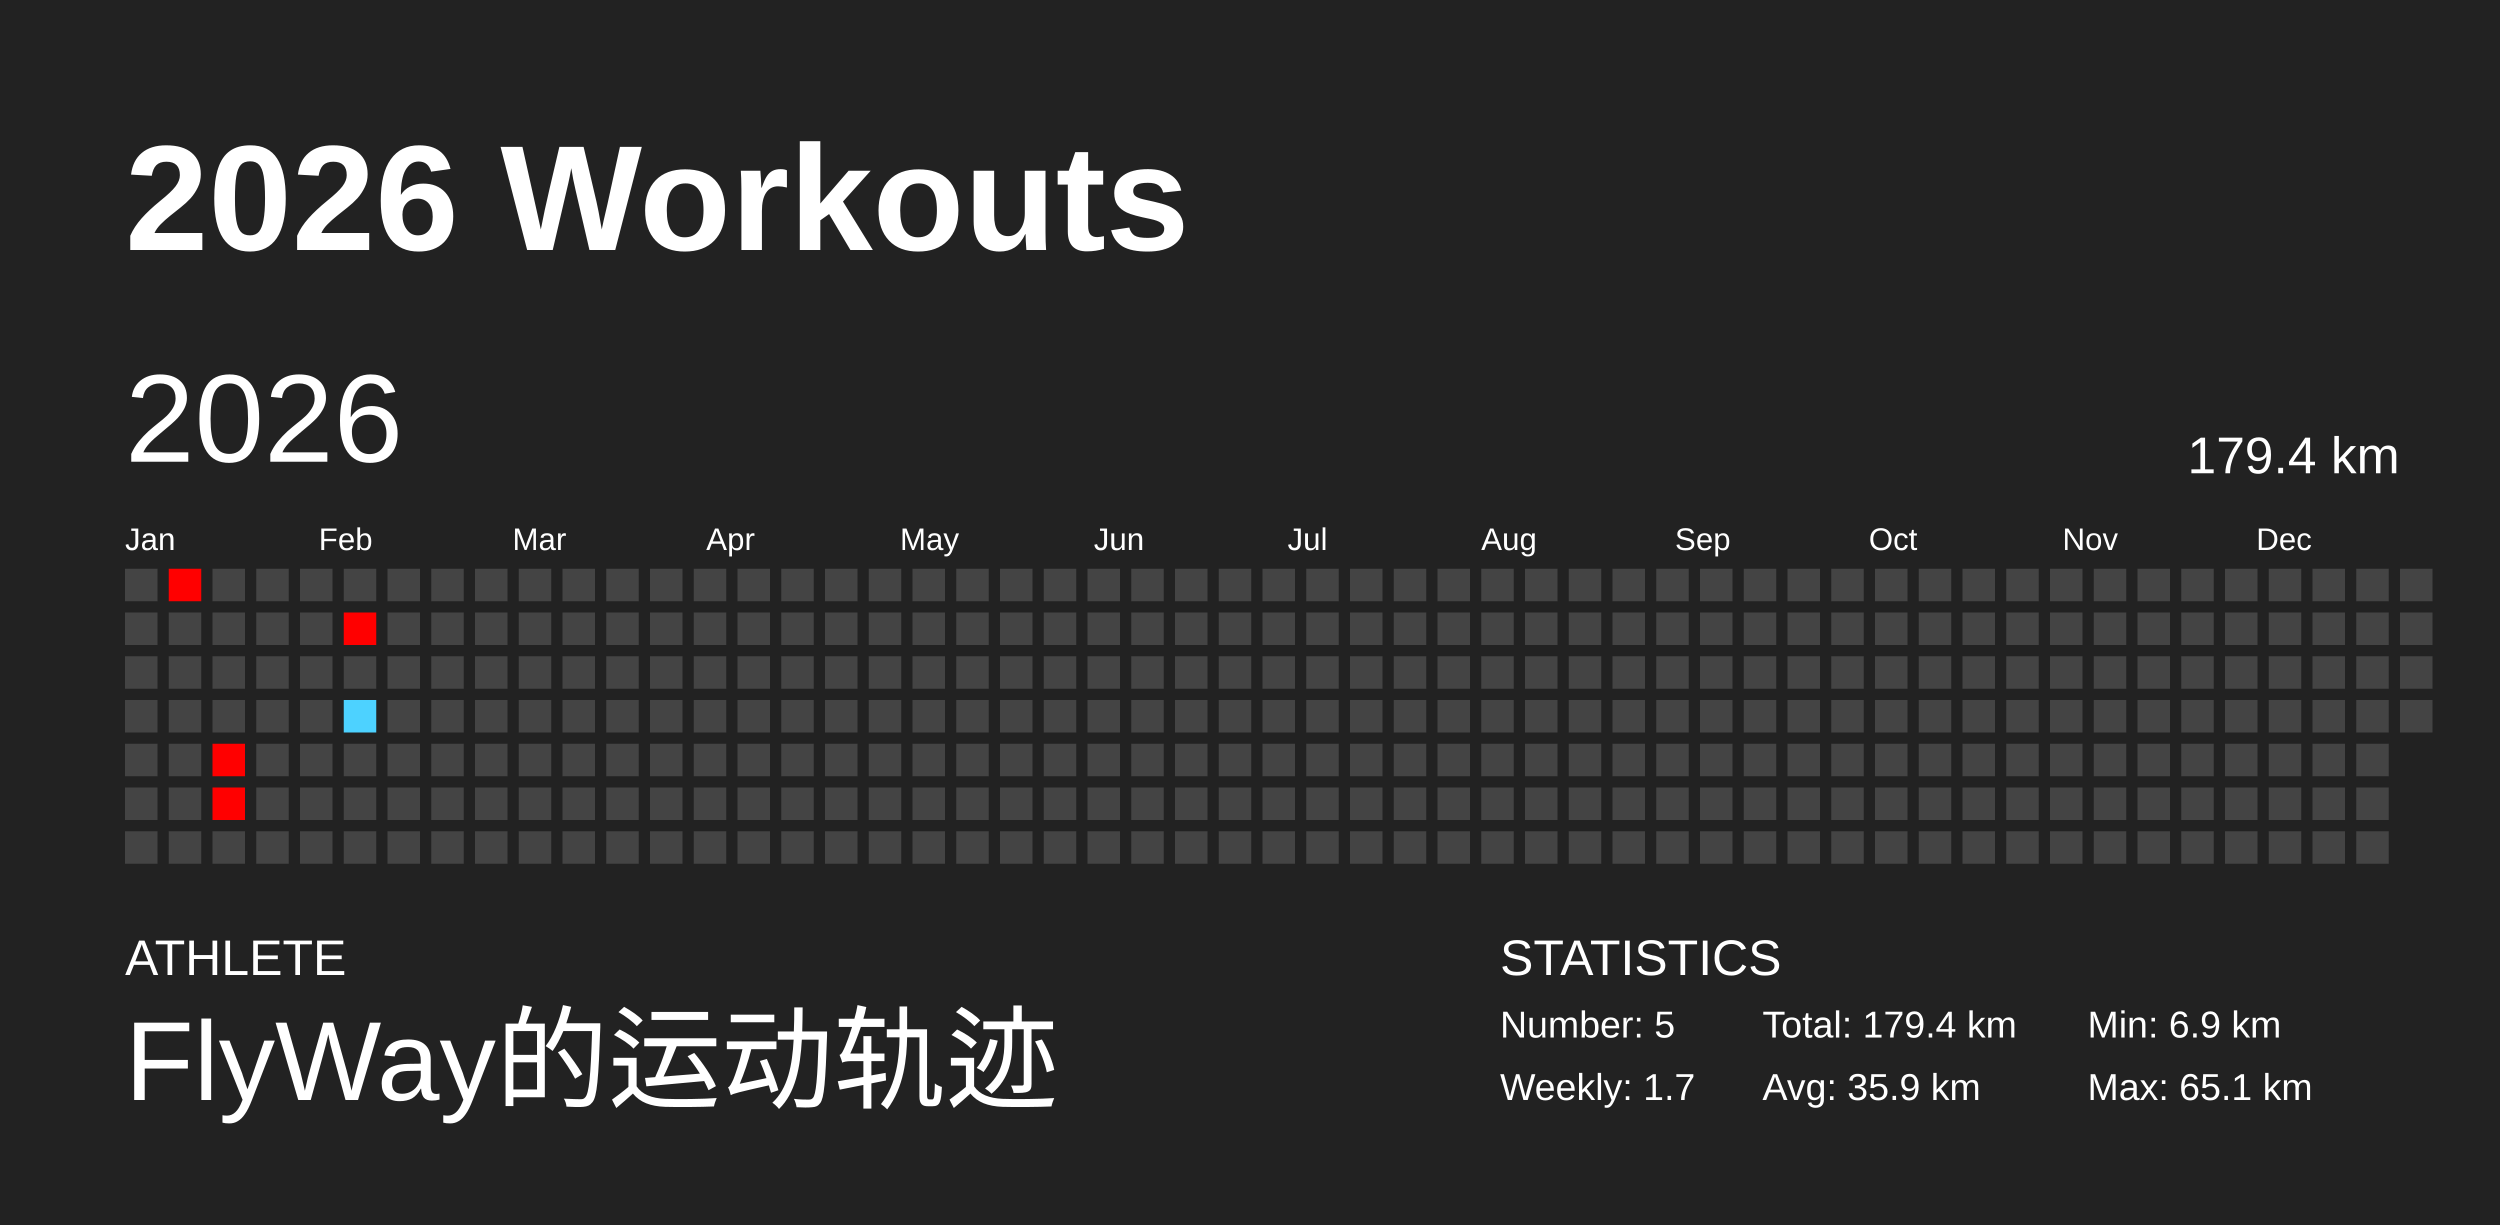
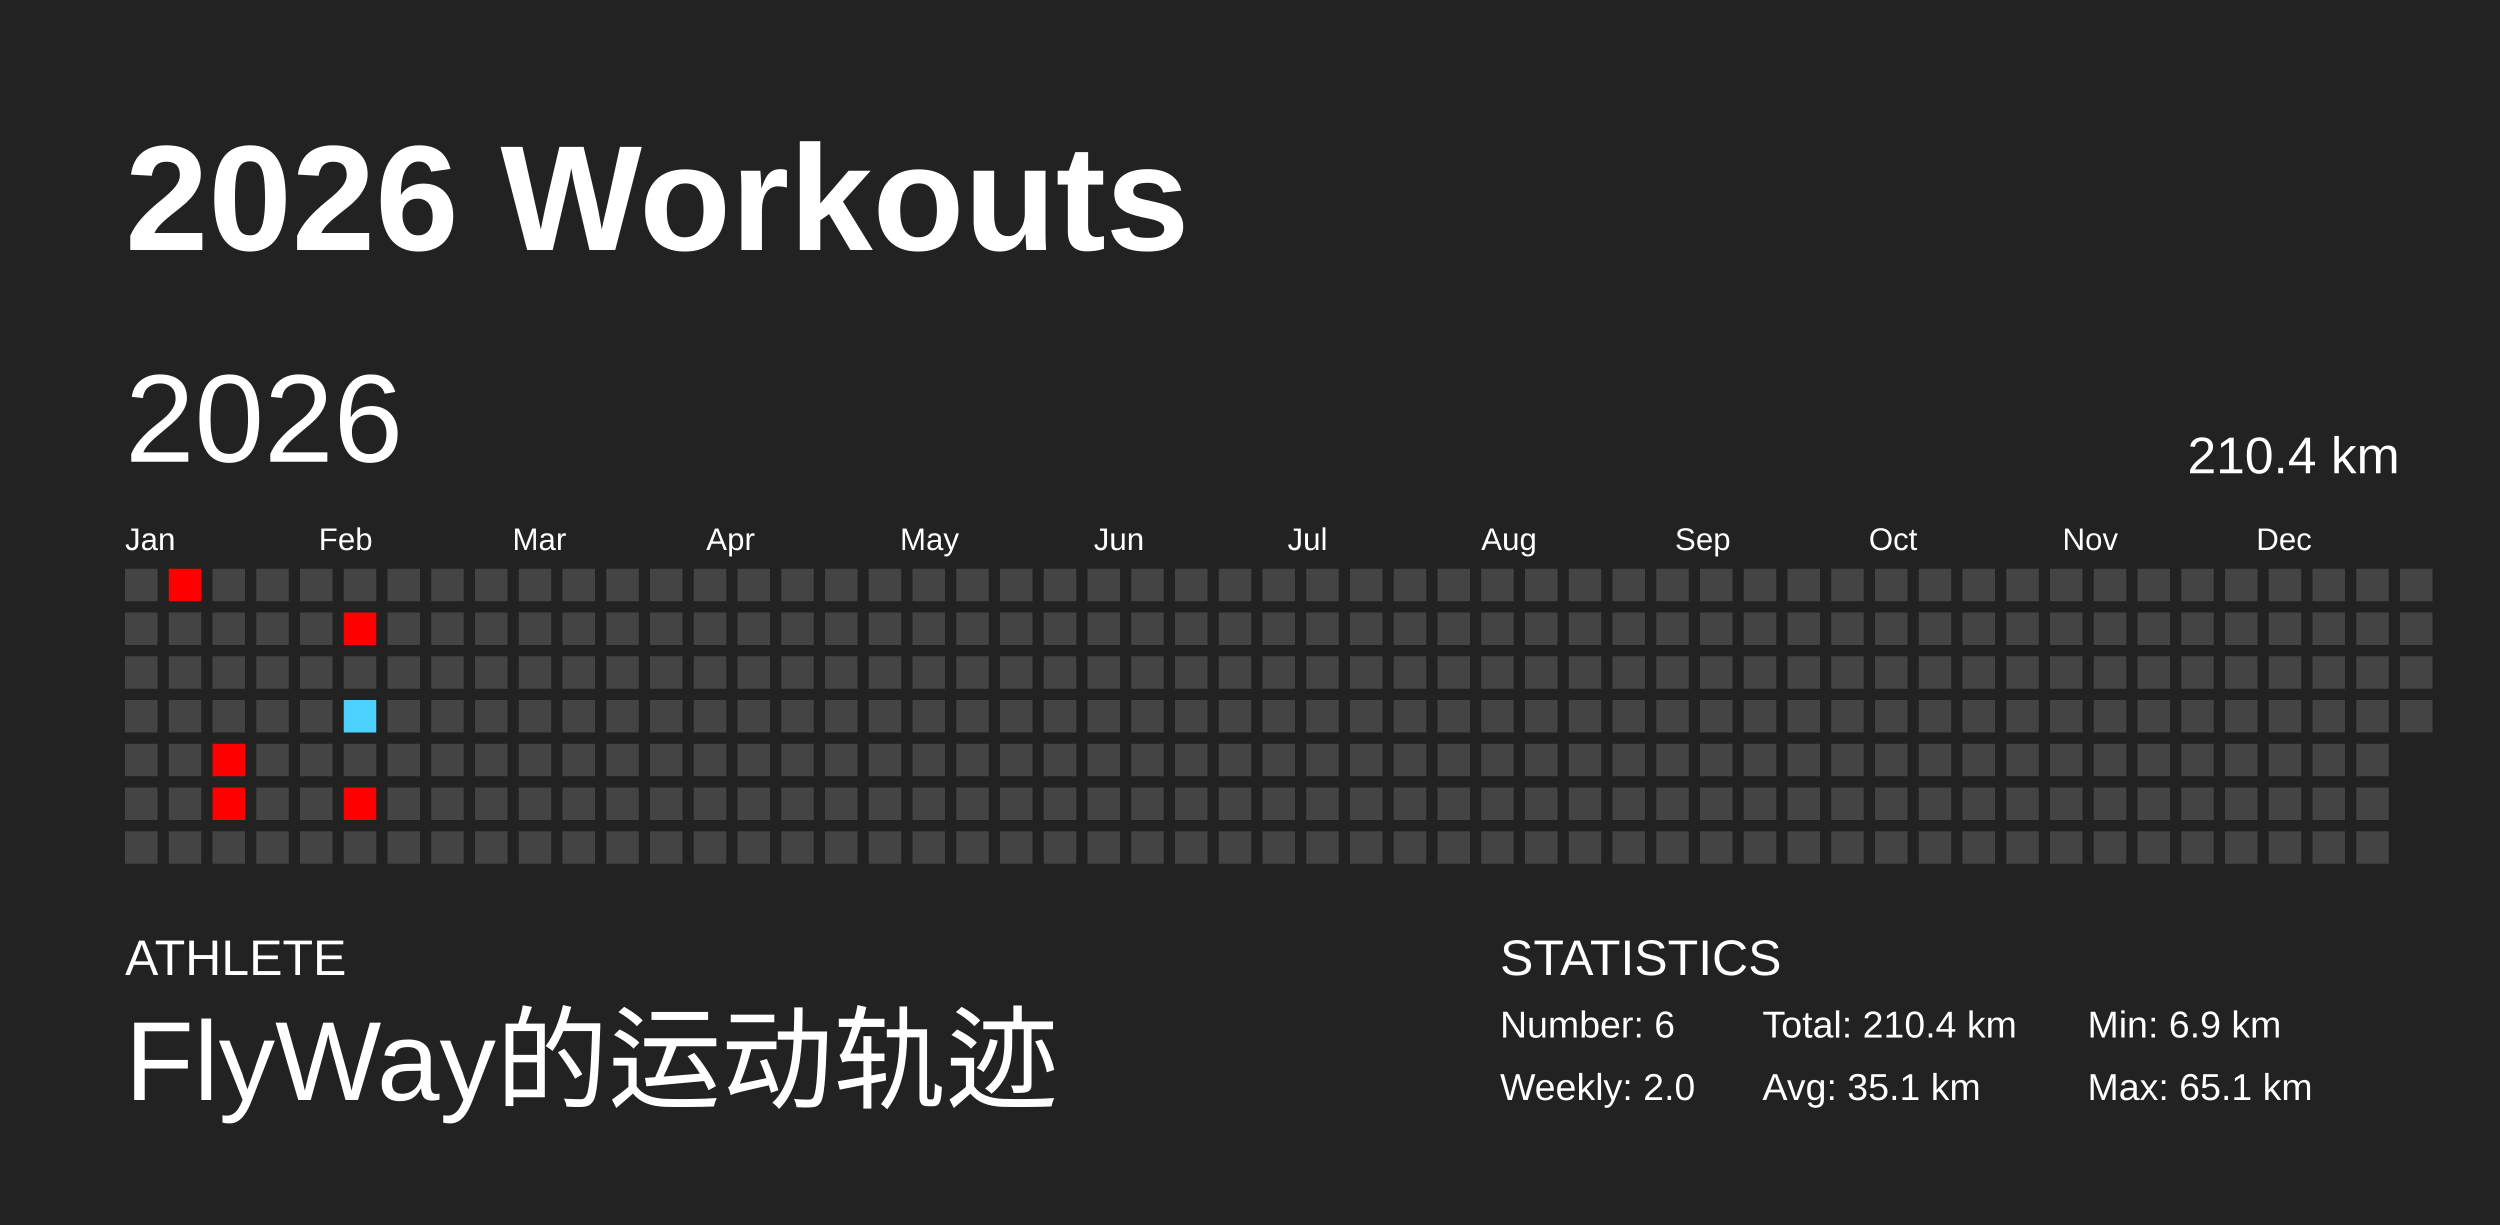
<svg xmlns="http://www.w3.org/2000/svg" baseProfile="full" height="98mm" version="1.1" viewBox="0,0,200,98" width="200mm">
  <defs />
  <rect fill="#222222" height="98" width="200" x="0" y="0" />
  <text fill="#FFFFFF" style="font-size:12px; font-family:Arial; font-weight:bold;" x="10" y="20">2026 Workouts</text>
  <text fill="#FFFFFF" style="font-size:4px; font-family:Arial" x="10" y="78">ATHLETE</text>
  <text fill="#FFFFFF" style="font-size:9px; font-family:Arial" x="10" y="88">FlyWay的运动轨迹</text>
  <text fill="#FFFFFF" style="font-size:4px; font-family:Arial" x="120" y="78">STATISTICS</text>
-   <text fill="#FFFFFF" style="font-size:3px; font-family:Arial" x="120" y="83">Number: 5</text>
-   <text fill="#FFFFFF" style="font-size:3px; font-family:Arial" x="120" y="88">Weekly: 1.7</text>
-   <text fill="#FFFFFF" style="font-size:3px; font-family:Arial" x="141" y="83">Total: 179.4 km</text>
-   <text fill="#FFFFFF" style="font-size:3px; font-family:Arial" x="141" y="88">Avg: 35.9 km</text>
+   <text fill="#FFFFFF" style="font-size:3px; font-family:Arial" x="120" y="83">Number: 6</text>
+   <text fill="#FFFFFF" style="font-size:3px; font-family:Arial" x="120" y="88">Weekly: 2.0</text>
+   <text fill="#FFFFFF" style="font-size:3px; font-family:Arial" x="141" y="83">Total: 210.4 km</text>
+   <text fill="#FFFFFF" style="font-size:3px; font-family:Arial" x="141" y="88">Avg: 35.1 km</text>
  <text fill="#FFFFFF" style="font-size:3px; font-family:Arial" x="167" y="83">Min: 6.9 km</text>
  <text fill="#FFFFFF" style="font-size:3px; font-family:Arial" x="167" y="88">Max: 65.1 km</text>
  <text dominant-baseline="hanging" fill="#FFFFFF" style="font-size:10.0px; font-family:Arial;" x="10" y="30">2026</text>
-   <text dominant-baseline="hanging" fill="#FFFFFF" style="font-size:4.125px; font-family:Arial;" x="175" y="35">179.4 km</text>
+   <text dominant-baseline="hanging" fill="#FFFFFF" style="font-size:4.125px; font-family:Arial;" x="175" y="35">210.4 km</text>
  <text fill="#FFFFFF" style="font-size:2.5px; font-family:Arial" x="10.0" y="44">Jan</text>
  <text fill="#FFFFFF" style="font-size:2.5px; font-family:Arial" x="25.5" y="44">Feb</text>
  <text fill="#FFFFFF" style="font-size:2.5px; font-family:Arial" x="41.0" y="44">Mar</text>
  <text fill="#FFFFFF" style="font-size:2.5px; font-family:Arial" x="56.5" y="44">Apr</text>
  <text fill="#FFFFFF" style="font-size:2.5px; font-family:Arial" x="72.0" y="44">May</text>
  <text fill="#FFFFFF" style="font-size:2.5px; font-family:Arial" x="87.5" y="44">Jun</text>
  <text fill="#FFFFFF" style="font-size:2.5px; font-family:Arial" x="103.0" y="44">Jul</text>
  <text fill="#FFFFFF" style="font-size:2.5px; font-family:Arial" x="118.5" y="44">Aug</text>
  <text fill="#FFFFFF" style="font-size:2.5px; font-family:Arial" x="134.0" y="44">Sep</text>
  <text fill="#FFFFFF" style="font-size:2.5px; font-family:Arial" x="149.5" y="44">Oct</text>
  <text fill="#FFFFFF" style="font-size:2.5px; font-family:Arial" x="165.0" y="44">Nov</text>
  <text fill="#FFFFFF" style="font-size:2.5px; font-family:Arial" x="180.5" y="44">Dec</text>
  <rect fill="#444444" height="2.6" width="2.6" x="10.0" y="45.5" />
  <rect fill="#444444" height="2.6" width="2.6" x="10.0" y="49.0" />
  <rect fill="#444444" height="2.6" width="2.6" x="10.0" y="52.5" />
  <rect fill="#444444" height="2.6" width="2.6" x="10.0" y="56.0" />
  <rect fill="#444444" height="2.6" width="2.6" x="10.0" y="59.5" />
  <rect fill="#444444" height="2.6" width="2.6" x="10.0" y="63.0" />
  <rect fill="#444444" height="2.6" width="2.6" x="10.0" y="66.5" />
  <rect fill="red" height="2.6" width="2.6" x="13.5" y="45.5" />
  <rect fill="#444444" height="2.6" width="2.6" x="13.5" y="49.0" />
  <rect fill="#444444" height="2.6" width="2.6" x="13.5" y="52.5" />
  <rect fill="#444444" height="2.6" width="2.6" x="13.5" y="56.0" />
  <rect fill="#444444" height="2.6" width="2.6" x="13.5" y="59.5" />
  <rect fill="#444444" height="2.6" width="2.6" x="13.5" y="63.0" />
  <rect fill="#444444" height="2.6" width="2.6" x="13.5" y="66.5" />
  <rect fill="#444444" height="2.6" width="2.6" x="17.0" y="45.5" />
  <rect fill="#444444" height="2.6" width="2.6" x="17.0" y="49.0" />
  <rect fill="#444444" height="2.6" width="2.6" x="17.0" y="52.5" />
  <rect fill="#444444" height="2.6" width="2.6" x="17.0" y="56.0" />
  <rect fill="red" height="2.6" width="2.6" x="17.0" y="59.5" />
  <rect fill="red" height="2.6" width="2.6" x="17.0" y="63.0" />
  <rect fill="#444444" height="2.6" width="2.6" x="17.0" y="66.5" />
  <rect fill="#444444" height="2.6" width="2.6" x="20.5" y="45.5" />
  <rect fill="#444444" height="2.6" width="2.6" x="20.5" y="49.0" />
  <rect fill="#444444" height="2.6" width="2.6" x="20.5" y="52.5" />
  <rect fill="#444444" height="2.6" width="2.6" x="20.5" y="56.0" />
  <rect fill="#444444" height="2.6" width="2.6" x="20.5" y="59.5" />
  <rect fill="#444444" height="2.6" width="2.6" x="20.5" y="63.0" />
  <rect fill="#444444" height="2.6" width="2.6" x="20.5" y="66.5" />
  <rect fill="#444444" height="2.6" width="2.6" x="24.0" y="45.5" />
  <rect fill="#444444" height="2.6" width="2.6" x="24.0" y="49.0" />
  <rect fill="#444444" height="2.6" width="2.6" x="24.0" y="52.5" />
  <rect fill="#444444" height="2.6" width="2.6" x="24.0" y="56.0" />
  <rect fill="#444444" height="2.6" width="2.6" x="24.0" y="59.5" />
  <rect fill="#444444" height="2.6" width="2.6" x="24.0" y="63.0" />
  <rect fill="#444444" height="2.6" width="2.6" x="24.0" y="66.5" />
  <rect fill="#444444" height="2.6" width="2.6" x="27.5" y="45.5" />
  <rect fill="red" height="2.6" width="2.6" x="27.5" y="49.0" />
  <rect fill="#444444" height="2.6" width="2.6" x="27.5" y="52.5" />
  <rect fill="#4dd2ff" height="2.6" width="2.6" x="27.5" y="56.0" />
  <rect fill="#444444" height="2.6" width="2.6" x="27.5" y="59.5" />
-   <rect fill="#444444" height="2.6" width="2.6" x="27.5" y="63.0" />
+   <rect fill="red" height="2.6" width="2.6" x="27.5" y="63.0" />
  <rect fill="#444444" height="2.6" width="2.6" x="27.5" y="66.5" />
  <rect fill="#444444" height="2.6" width="2.6" x="31.0" y="45.5" />
  <rect fill="#444444" height="2.6" width="2.6" x="31.0" y="49.0" />
  <rect fill="#444444" height="2.6" width="2.6" x="31.0" y="52.5" />
  <rect fill="#444444" height="2.6" width="2.6" x="31.0" y="56.0" />
  <rect fill="#444444" height="2.6" width="2.6" x="31.0" y="59.5" />
  <rect fill="#444444" height="2.6" width="2.6" x="31.0" y="63.0" />
  <rect fill="#444444" height="2.6" width="2.6" x="31.0" y="66.5" />
  <rect fill="#444444" height="2.6" width="2.6" x="34.5" y="45.5" />
  <rect fill="#444444" height="2.6" width="2.6" x="34.5" y="49.0" />
  <rect fill="#444444" height="2.6" width="2.6" x="34.5" y="52.5" />
  <rect fill="#444444" height="2.6" width="2.6" x="34.5" y="56.0" />
  <rect fill="#444444" height="2.6" width="2.6" x="34.5" y="59.5" />
  <rect fill="#444444" height="2.6" width="2.6" x="34.5" y="63.0" />
  <rect fill="#444444" height="2.6" width="2.6" x="34.5" y="66.5" />
  <rect fill="#444444" height="2.6" width="2.6" x="38.0" y="45.5" />
  <rect fill="#444444" height="2.6" width="2.6" x="38.0" y="49.0" />
  <rect fill="#444444" height="2.6" width="2.6" x="38.0" y="52.5" />
  <rect fill="#444444" height="2.6" width="2.6" x="38.0" y="56.0" />
  <rect fill="#444444" height="2.6" width="2.6" x="38.0" y="59.5" />
  <rect fill="#444444" height="2.6" width="2.6" x="38.0" y="63.0" />
  <rect fill="#444444" height="2.6" width="2.6" x="38.0" y="66.5" />
  <rect fill="#444444" height="2.6" width="2.6" x="41.5" y="45.5" />
  <rect fill="#444444" height="2.6" width="2.6" x="41.5" y="49.0" />
  <rect fill="#444444" height="2.6" width="2.6" x="41.5" y="52.5" />
  <rect fill="#444444" height="2.6" width="2.6" x="41.5" y="56.0" />
  <rect fill="#444444" height="2.6" width="2.6" x="41.5" y="59.5" />
  <rect fill="#444444" height="2.6" width="2.6" x="41.5" y="63.0" />
  <rect fill="#444444" height="2.6" width="2.6" x="41.5" y="66.5" />
  <rect fill="#444444" height="2.6" width="2.6" x="45.0" y="45.5" />
  <rect fill="#444444" height="2.6" width="2.6" x="45.0" y="49.0" />
  <rect fill="#444444" height="2.6" width="2.6" x="45.0" y="52.5" />
  <rect fill="#444444" height="2.6" width="2.6" x="45.0" y="56.0" />
  <rect fill="#444444" height="2.6" width="2.6" x="45.0" y="59.5" />
  <rect fill="#444444" height="2.6" width="2.6" x="45.0" y="63.0" />
  <rect fill="#444444" height="2.6" width="2.6" x="45.0" y="66.5" />
  <rect fill="#444444" height="2.6" width="2.6" x="48.5" y="45.5" />
  <rect fill="#444444" height="2.6" width="2.6" x="48.5" y="49.0" />
  <rect fill="#444444" height="2.6" width="2.6" x="48.5" y="52.5" />
  <rect fill="#444444" height="2.6" width="2.6" x="48.5" y="56.0" />
  <rect fill="#444444" height="2.6" width="2.6" x="48.5" y="59.5" />
  <rect fill="#444444" height="2.6" width="2.6" x="48.5" y="63.0" />
  <rect fill="#444444" height="2.6" width="2.6" x="48.5" y="66.5" />
  <rect fill="#444444" height="2.6" width="2.6" x="52.0" y="45.5" />
  <rect fill="#444444" height="2.6" width="2.6" x="52.0" y="49.0" />
  <rect fill="#444444" height="2.6" width="2.6" x="52.0" y="52.5" />
  <rect fill="#444444" height="2.6" width="2.6" x="52.0" y="56.0" />
  <rect fill="#444444" height="2.6" width="2.6" x="52.0" y="59.5" />
  <rect fill="#444444" height="2.6" width="2.6" x="52.0" y="63.0" />
  <rect fill="#444444" height="2.6" width="2.6" x="52.0" y="66.5" />
  <rect fill="#444444" height="2.6" width="2.6" x="55.5" y="45.5" />
  <rect fill="#444444" height="2.6" width="2.6" x="55.5" y="49.0" />
  <rect fill="#444444" height="2.6" width="2.6" x="55.5" y="52.5" />
  <rect fill="#444444" height="2.6" width="2.6" x="55.5" y="56.0" />
  <rect fill="#444444" height="2.6" width="2.6" x="55.5" y="59.5" />
  <rect fill="#444444" height="2.6" width="2.6" x="55.5" y="63.0" />
  <rect fill="#444444" height="2.6" width="2.6" x="55.5" y="66.5" />
  <rect fill="#444444" height="2.6" width="2.6" x="59.0" y="45.5" />
  <rect fill="#444444" height="2.6" width="2.6" x="59.0" y="49.0" />
  <rect fill="#444444" height="2.6" width="2.6" x="59.0" y="52.5" />
  <rect fill="#444444" height="2.6" width="2.6" x="59.0" y="56.0" />
  <rect fill="#444444" height="2.6" width="2.6" x="59.0" y="59.5" />
  <rect fill="#444444" height="2.6" width="2.6" x="59.0" y="63.0" />
  <rect fill="#444444" height="2.6" width="2.6" x="59.0" y="66.5" />
  <rect fill="#444444" height="2.6" width="2.6" x="62.5" y="45.5" />
  <rect fill="#444444" height="2.6" width="2.6" x="62.5" y="49.0" />
  <rect fill="#444444" height="2.6" width="2.6" x="62.5" y="52.5" />
  <rect fill="#444444" height="2.6" width="2.6" x="62.5" y="56.0" />
  <rect fill="#444444" height="2.6" width="2.6" x="62.5" y="59.5" />
  <rect fill="#444444" height="2.6" width="2.6" x="62.5" y="63.0" />
  <rect fill="#444444" height="2.6" width="2.6" x="62.5" y="66.5" />
  <rect fill="#444444" height="2.6" width="2.6" x="66.0" y="45.5" />
  <rect fill="#444444" height="2.6" width="2.6" x="66.0" y="49.0" />
  <rect fill="#444444" height="2.6" width="2.6" x="66.0" y="52.5" />
  <rect fill="#444444" height="2.6" width="2.6" x="66.0" y="56.0" />
  <rect fill="#444444" height="2.6" width="2.6" x="66.0" y="59.5" />
  <rect fill="#444444" height="2.6" width="2.6" x="66.0" y="63.0" />
  <rect fill="#444444" height="2.6" width="2.6" x="66.0" y="66.5" />
  <rect fill="#444444" height="2.6" width="2.6" x="69.5" y="45.5" />
  <rect fill="#444444" height="2.6" width="2.6" x="69.5" y="49.0" />
  <rect fill="#444444" height="2.6" width="2.6" x="69.5" y="52.5" />
  <rect fill="#444444" height="2.6" width="2.6" x="69.5" y="56.0" />
  <rect fill="#444444" height="2.6" width="2.6" x="69.5" y="59.5" />
  <rect fill="#444444" height="2.6" width="2.6" x="69.5" y="63.0" />
  <rect fill="#444444" height="2.6" width="2.6" x="69.5" y="66.5" />
  <rect fill="#444444" height="2.6" width="2.6" x="73.0" y="45.5" />
  <rect fill="#444444" height="2.6" width="2.6" x="73.0" y="49.0" />
  <rect fill="#444444" height="2.6" width="2.6" x="73.0" y="52.5" />
  <rect fill="#444444" height="2.6" width="2.6" x="73.0" y="56.0" />
  <rect fill="#444444" height="2.6" width="2.6" x="73.0" y="59.5" />
  <rect fill="#444444" height="2.6" width="2.6" x="73.0" y="63.0" />
  <rect fill="#444444" height="2.6" width="2.6" x="73.0" y="66.5" />
  <rect fill="#444444" height="2.6" width="2.6" x="76.5" y="45.5" />
  <rect fill="#444444" height="2.6" width="2.6" x="76.5" y="49.0" />
  <rect fill="#444444" height="2.6" width="2.6" x="76.5" y="52.5" />
  <rect fill="#444444" height="2.6" width="2.6" x="76.5" y="56.0" />
  <rect fill="#444444" height="2.6" width="2.6" x="76.5" y="59.5" />
  <rect fill="#444444" height="2.6" width="2.6" x="76.5" y="63.0" />
  <rect fill="#444444" height="2.6" width="2.6" x="76.5" y="66.5" />
  <rect fill="#444444" height="2.6" width="2.6" x="80.0" y="45.5" />
  <rect fill="#444444" height="2.6" width="2.6" x="80.0" y="49.0" />
  <rect fill="#444444" height="2.6" width="2.6" x="80.0" y="52.5" />
  <rect fill="#444444" height="2.6" width="2.6" x="80.0" y="56.0" />
  <rect fill="#444444" height="2.6" width="2.6" x="80.0" y="59.5" />
  <rect fill="#444444" height="2.6" width="2.6" x="80.0" y="63.0" />
  <rect fill="#444444" height="2.6" width="2.6" x="80.0" y="66.5" />
  <rect fill="#444444" height="2.6" width="2.6" x="83.5" y="45.5" />
  <rect fill="#444444" height="2.6" width="2.6" x="83.5" y="49.0" />
  <rect fill="#444444" height="2.6" width="2.6" x="83.5" y="52.5" />
  <rect fill="#444444" height="2.6" width="2.6" x="83.5" y="56.0" />
  <rect fill="#444444" height="2.6" width="2.6" x="83.5" y="59.5" />
  <rect fill="#444444" height="2.6" width="2.6" x="83.5" y="63.0" />
  <rect fill="#444444" height="2.6" width="2.6" x="83.5" y="66.5" />
  <rect fill="#444444" height="2.6" width="2.6" x="87.0" y="45.5" />
  <rect fill="#444444" height="2.6" width="2.6" x="87.0" y="49.0" />
  <rect fill="#444444" height="2.6" width="2.6" x="87.0" y="52.5" />
  <rect fill="#444444" height="2.6" width="2.6" x="87.0" y="56.0" />
  <rect fill="#444444" height="2.6" width="2.6" x="87.0" y="59.5" />
  <rect fill="#444444" height="2.6" width="2.6" x="87.0" y="63.0" />
  <rect fill="#444444" height="2.6" width="2.6" x="87.0" y="66.5" />
  <rect fill="#444444" height="2.6" width="2.6" x="90.5" y="45.5" />
  <rect fill="#444444" height="2.6" width="2.6" x="90.5" y="49.0" />
  <rect fill="#444444" height="2.6" width="2.6" x="90.5" y="52.5" />
  <rect fill="#444444" height="2.6" width="2.6" x="90.5" y="56.0" />
  <rect fill="#444444" height="2.6" width="2.6" x="90.5" y="59.5" />
  <rect fill="#444444" height="2.6" width="2.6" x="90.5" y="63.0" />
  <rect fill="#444444" height="2.6" width="2.6" x="90.5" y="66.5" />
  <rect fill="#444444" height="2.6" width="2.6" x="94.0" y="45.5" />
  <rect fill="#444444" height="2.6" width="2.6" x="94.0" y="49.0" />
  <rect fill="#444444" height="2.6" width="2.6" x="94.0" y="52.5" />
  <rect fill="#444444" height="2.6" width="2.6" x="94.0" y="56.0" />
  <rect fill="#444444" height="2.6" width="2.6" x="94.0" y="59.5" />
  <rect fill="#444444" height="2.6" width="2.6" x="94.0" y="63.0" />
  <rect fill="#444444" height="2.6" width="2.6" x="94.0" y="66.5" />
  <rect fill="#444444" height="2.6" width="2.6" x="97.5" y="45.5" />
  <rect fill="#444444" height="2.6" width="2.6" x="97.5" y="49.0" />
  <rect fill="#444444" height="2.6" width="2.6" x="97.5" y="52.5" />
  <rect fill="#444444" height="2.6" width="2.6" x="97.5" y="56.0" />
  <rect fill="#444444" height="2.6" width="2.6" x="97.5" y="59.5" />
  <rect fill="#444444" height="2.6" width="2.6" x="97.5" y="63.0" />
  <rect fill="#444444" height="2.6" width="2.6" x="97.5" y="66.5" />
  <rect fill="#444444" height="2.6" width="2.6" x="101.0" y="45.5" />
  <rect fill="#444444" height="2.6" width="2.6" x="101.0" y="49.0" />
  <rect fill="#444444" height="2.6" width="2.6" x="101.0" y="52.5" />
  <rect fill="#444444" height="2.6" width="2.6" x="101.0" y="56.0" />
  <rect fill="#444444" height="2.6" width="2.6" x="101.0" y="59.5" />
  <rect fill="#444444" height="2.6" width="2.6" x="101.0" y="63.0" />
  <rect fill="#444444" height="2.6" width="2.6" x="101.0" y="66.5" />
  <rect fill="#444444" height="2.6" width="2.6" x="104.5" y="45.5" />
  <rect fill="#444444" height="2.6" width="2.6" x="104.5" y="49.0" />
  <rect fill="#444444" height="2.6" width="2.6" x="104.5" y="52.5" />
  <rect fill="#444444" height="2.6" width="2.6" x="104.5" y="56.0" />
  <rect fill="#444444" height="2.6" width="2.6" x="104.5" y="59.5" />
  <rect fill="#444444" height="2.6" width="2.6" x="104.5" y="63.0" />
  <rect fill="#444444" height="2.6" width="2.6" x="104.5" y="66.5" />
  <rect fill="#444444" height="2.6" width="2.6" x="108.0" y="45.5" />
  <rect fill="#444444" height="2.6" width="2.6" x="108.0" y="49.0" />
  <rect fill="#444444" height="2.6" width="2.6" x="108.0" y="52.5" />
  <rect fill="#444444" height="2.6" width="2.6" x="108.0" y="56.0" />
  <rect fill="#444444" height="2.6" width="2.6" x="108.0" y="59.5" />
  <rect fill="#444444" height="2.6" width="2.6" x="108.0" y="63.0" />
  <rect fill="#444444" height="2.6" width="2.6" x="108.0" y="66.5" />
  <rect fill="#444444" height="2.6" width="2.6" x="111.5" y="45.5" />
  <rect fill="#444444" height="2.6" width="2.6" x="111.5" y="49.0" />
  <rect fill="#444444" height="2.6" width="2.6" x="111.5" y="52.5" />
  <rect fill="#444444" height="2.6" width="2.6" x="111.5" y="56.0" />
  <rect fill="#444444" height="2.6" width="2.6" x="111.5" y="59.5" />
  <rect fill="#444444" height="2.6" width="2.6" x="111.5" y="63.0" />
  <rect fill="#444444" height="2.6" width="2.6" x="111.5" y="66.5" />
  <rect fill="#444444" height="2.6" width="2.6" x="115.0" y="45.5" />
  <rect fill="#444444" height="2.6" width="2.6" x="115.0" y="49.0" />
  <rect fill="#444444" height="2.6" width="2.6" x="115.0" y="52.5" />
  <rect fill="#444444" height="2.6" width="2.6" x="115.0" y="56.0" />
  <rect fill="#444444" height="2.6" width="2.6" x="115.0" y="59.5" />
  <rect fill="#444444" height="2.6" width="2.6" x="115.0" y="63.0" />
  <rect fill="#444444" height="2.6" width="2.6" x="115.0" y="66.5" />
  <rect fill="#444444" height="2.6" width="2.6" x="118.5" y="45.5" />
  <rect fill="#444444" height="2.6" width="2.6" x="118.5" y="49.0" />
  <rect fill="#444444" height="2.6" width="2.6" x="118.5" y="52.5" />
  <rect fill="#444444" height="2.6" width="2.6" x="118.5" y="56.0" />
  <rect fill="#444444" height="2.6" width="2.6" x="118.5" y="59.5" />
  <rect fill="#444444" height="2.6" width="2.6" x="118.5" y="63.0" />
  <rect fill="#444444" height="2.6" width="2.6" x="118.5" y="66.5" />
  <rect fill="#444444" height="2.6" width="2.6" x="122.0" y="45.5" />
  <rect fill="#444444" height="2.6" width="2.6" x="122.0" y="49.0" />
  <rect fill="#444444" height="2.6" width="2.6" x="122.0" y="52.5" />
  <rect fill="#444444" height="2.6" width="2.6" x="122.0" y="56.0" />
  <rect fill="#444444" height="2.6" width="2.6" x="122.0" y="59.5" />
  <rect fill="#444444" height="2.6" width="2.6" x="122.0" y="63.0" />
  <rect fill="#444444" height="2.6" width="2.6" x="122.0" y="66.5" />
  <rect fill="#444444" height="2.6" width="2.6" x="125.5" y="45.5" />
  <rect fill="#444444" height="2.6" width="2.6" x="125.5" y="49.0" />
  <rect fill="#444444" height="2.6" width="2.6" x="125.5" y="52.5" />
  <rect fill="#444444" height="2.6" width="2.6" x="125.5" y="56.0" />
  <rect fill="#444444" height="2.6" width="2.6" x="125.5" y="59.5" />
  <rect fill="#444444" height="2.6" width="2.6" x="125.5" y="63.0" />
  <rect fill="#444444" height="2.6" width="2.6" x="125.5" y="66.5" />
  <rect fill="#444444" height="2.6" width="2.6" x="129.0" y="45.5" />
  <rect fill="#444444" height="2.6" width="2.6" x="129.0" y="49.0" />
  <rect fill="#444444" height="2.6" width="2.6" x="129.0" y="52.5" />
  <rect fill="#444444" height="2.6" width="2.6" x="129.0" y="56.0" />
  <rect fill="#444444" height="2.6" width="2.6" x="129.0" y="59.5" />
  <rect fill="#444444" height="2.6" width="2.6" x="129.0" y="63.0" />
  <rect fill="#444444" height="2.6" width="2.6" x="129.0" y="66.5" />
  <rect fill="#444444" height="2.6" width="2.6" x="132.5" y="45.5" />
  <rect fill="#444444" height="2.6" width="2.6" x="132.5" y="49.0" />
  <rect fill="#444444" height="2.6" width="2.6" x="132.5" y="52.5" />
  <rect fill="#444444" height="2.6" width="2.6" x="132.5" y="56.0" />
  <rect fill="#444444" height="2.6" width="2.6" x="132.5" y="59.5" />
  <rect fill="#444444" height="2.6" width="2.6" x="132.5" y="63.0" />
  <rect fill="#444444" height="2.6" width="2.6" x="132.5" y="66.5" />
  <rect fill="#444444" height="2.6" width="2.6" x="136.0" y="45.5" />
  <rect fill="#444444" height="2.6" width="2.6" x="136.0" y="49.0" />
  <rect fill="#444444" height="2.6" width="2.6" x="136.0" y="52.5" />
  <rect fill="#444444" height="2.6" width="2.6" x="136.0" y="56.0" />
  <rect fill="#444444" height="2.6" width="2.6" x="136.0" y="59.5" />
  <rect fill="#444444" height="2.6" width="2.6" x="136.0" y="63.0" />
  <rect fill="#444444" height="2.6" width="2.6" x="136.0" y="66.5" />
  <rect fill="#444444" height="2.6" width="2.6" x="139.5" y="45.5" />
  <rect fill="#444444" height="2.6" width="2.6" x="139.5" y="49.0" />
  <rect fill="#444444" height="2.6" width="2.6" x="139.5" y="52.5" />
  <rect fill="#444444" height="2.6" width="2.6" x="139.5" y="56.0" />
  <rect fill="#444444" height="2.6" width="2.6" x="139.5" y="59.5" />
  <rect fill="#444444" height="2.6" width="2.6" x="139.5" y="63.0" />
  <rect fill="#444444" height="2.6" width="2.6" x="139.5" y="66.5" />
  <rect fill="#444444" height="2.6" width="2.6" x="143.0" y="45.5" />
  <rect fill="#444444" height="2.6" width="2.6" x="143.0" y="49.0" />
  <rect fill="#444444" height="2.6" width="2.6" x="143.0" y="52.5" />
  <rect fill="#444444" height="2.6" width="2.6" x="143.0" y="56.0" />
  <rect fill="#444444" height="2.6" width="2.6" x="143.0" y="59.5" />
  <rect fill="#444444" height="2.6" width="2.6" x="143.0" y="63.0" />
  <rect fill="#444444" height="2.6" width="2.6" x="143.0" y="66.5" />
  <rect fill="#444444" height="2.6" width="2.6" x="146.5" y="45.5" />
  <rect fill="#444444" height="2.6" width="2.6" x="146.5" y="49.0" />
  <rect fill="#444444" height="2.6" width="2.6" x="146.5" y="52.5" />
  <rect fill="#444444" height="2.6" width="2.6" x="146.5" y="56.0" />
  <rect fill="#444444" height="2.6" width="2.6" x="146.5" y="59.5" />
  <rect fill="#444444" height="2.6" width="2.6" x="146.5" y="63.0" />
  <rect fill="#444444" height="2.6" width="2.6" x="146.5" y="66.5" />
  <rect fill="#444444" height="2.6" width="2.6" x="150.0" y="45.5" />
  <rect fill="#444444" height="2.6" width="2.6" x="150.0" y="49.0" />
  <rect fill="#444444" height="2.6" width="2.6" x="150.0" y="52.5" />
  <rect fill="#444444" height="2.6" width="2.6" x="150.0" y="56.0" />
  <rect fill="#444444" height="2.6" width="2.6" x="150.0" y="59.5" />
  <rect fill="#444444" height="2.6" width="2.6" x="150.0" y="63.0" />
  <rect fill="#444444" height="2.6" width="2.6" x="150.0" y="66.5" />
  <rect fill="#444444" height="2.6" width="2.6" x="153.5" y="45.5" />
  <rect fill="#444444" height="2.6" width="2.6" x="153.5" y="49.0" />
  <rect fill="#444444" height="2.6" width="2.6" x="153.5" y="52.5" />
  <rect fill="#444444" height="2.6" width="2.6" x="153.5" y="56.0" />
  <rect fill="#444444" height="2.6" width="2.6" x="153.5" y="59.5" />
  <rect fill="#444444" height="2.6" width="2.6" x="153.5" y="63.0" />
  <rect fill="#444444" height="2.6" width="2.6" x="153.5" y="66.5" />
  <rect fill="#444444" height="2.6" width="2.6" x="157.0" y="45.5" />
  <rect fill="#444444" height="2.6" width="2.6" x="157.0" y="49.0" />
  <rect fill="#444444" height="2.6" width="2.6" x="157.0" y="52.5" />
  <rect fill="#444444" height="2.6" width="2.6" x="157.0" y="56.0" />
  <rect fill="#444444" height="2.6" width="2.6" x="157.0" y="59.5" />
  <rect fill="#444444" height="2.6" width="2.6" x="157.0" y="63.0" />
  <rect fill="#444444" height="2.6" width="2.6" x="157.0" y="66.5" />
  <rect fill="#444444" height="2.6" width="2.6" x="160.5" y="45.5" />
  <rect fill="#444444" height="2.6" width="2.6" x="160.5" y="49.0" />
  <rect fill="#444444" height="2.6" width="2.6" x="160.5" y="52.5" />
  <rect fill="#444444" height="2.6" width="2.6" x="160.5" y="56.0" />
  <rect fill="#444444" height="2.6" width="2.6" x="160.5" y="59.5" />
  <rect fill="#444444" height="2.6" width="2.6" x="160.5" y="63.0" />
  <rect fill="#444444" height="2.6" width="2.6" x="160.5" y="66.5" />
  <rect fill="#444444" height="2.6" width="2.6" x="164.0" y="45.5" />
  <rect fill="#444444" height="2.6" width="2.6" x="164.0" y="49.0" />
  <rect fill="#444444" height="2.6" width="2.6" x="164.0" y="52.5" />
  <rect fill="#444444" height="2.6" width="2.6" x="164.0" y="56.0" />
  <rect fill="#444444" height="2.6" width="2.6" x="164.0" y="59.5" />
  <rect fill="#444444" height="2.6" width="2.6" x="164.0" y="63.0" />
  <rect fill="#444444" height="2.6" width="2.6" x="164.0" y="66.5" />
  <rect fill="#444444" height="2.6" width="2.6" x="167.5" y="45.5" />
  <rect fill="#444444" height="2.6" width="2.6" x="167.5" y="49.0" />
  <rect fill="#444444" height="2.6" width="2.6" x="167.5" y="52.5" />
  <rect fill="#444444" height="2.6" width="2.6" x="167.5" y="56.0" />
  <rect fill="#444444" height="2.6" width="2.6" x="167.5" y="59.5" />
  <rect fill="#444444" height="2.6" width="2.6" x="167.5" y="63.0" />
  <rect fill="#444444" height="2.6" width="2.6" x="167.5" y="66.5" />
  <rect fill="#444444" height="2.6" width="2.6" x="171.0" y="45.5" />
  <rect fill="#444444" height="2.6" width="2.6" x="171.0" y="49.0" />
  <rect fill="#444444" height="2.6" width="2.6" x="171.0" y="52.5" />
  <rect fill="#444444" height="2.6" width="2.6" x="171.0" y="56.0" />
  <rect fill="#444444" height="2.6" width="2.6" x="171.0" y="59.5" />
  <rect fill="#444444" height="2.6" width="2.6" x="171.0" y="63.0" />
  <rect fill="#444444" height="2.6" width="2.6" x="171.0" y="66.5" />
  <rect fill="#444444" height="2.6" width="2.6" x="174.5" y="45.5" />
  <rect fill="#444444" height="2.6" width="2.6" x="174.5" y="49.0" />
  <rect fill="#444444" height="2.6" width="2.6" x="174.5" y="52.5" />
  <rect fill="#444444" height="2.6" width="2.6" x="174.5" y="56.0" />
  <rect fill="#444444" height="2.6" width="2.6" x="174.5" y="59.5" />
  <rect fill="#444444" height="2.6" width="2.6" x="174.5" y="63.0" />
  <rect fill="#444444" height="2.6" width="2.6" x="174.5" y="66.5" />
  <rect fill="#444444" height="2.6" width="2.6" x="178.0" y="45.5" />
  <rect fill="#444444" height="2.6" width="2.6" x="178.0" y="49.0" />
  <rect fill="#444444" height="2.6" width="2.6" x="178.0" y="52.5" />
  <rect fill="#444444" height="2.6" width="2.6" x="178.0" y="56.0" />
  <rect fill="#444444" height="2.6" width="2.6" x="178.0" y="59.5" />
  <rect fill="#444444" height="2.6" width="2.6" x="178.0" y="63.0" />
  <rect fill="#444444" height="2.6" width="2.6" x="178.0" y="66.5" />
  <rect fill="#444444" height="2.6" width="2.6" x="181.5" y="45.5" />
  <rect fill="#444444" height="2.6" width="2.6" x="181.5" y="49.0" />
  <rect fill="#444444" height="2.6" width="2.6" x="181.5" y="52.5" />
  <rect fill="#444444" height="2.6" width="2.6" x="181.5" y="56.0" />
  <rect fill="#444444" height="2.6" width="2.6" x="181.5" y="59.5" />
  <rect fill="#444444" height="2.6" width="2.6" x="181.5" y="63.0" />
  <rect fill="#444444" height="2.6" width="2.6" x="181.5" y="66.5" />
  <rect fill="#444444" height="2.6" width="2.6" x="185.0" y="45.5" />
  <rect fill="#444444" height="2.6" width="2.6" x="185.0" y="49.0" />
  <rect fill="#444444" height="2.6" width="2.6" x="185.0" y="52.5" />
  <rect fill="#444444" height="2.6" width="2.6" x="185.0" y="56.0" />
  <rect fill="#444444" height="2.6" width="2.6" x="185.0" y="59.5" />
  <rect fill="#444444" height="2.6" width="2.6" x="185.0" y="63.0" />
  <rect fill="#444444" height="2.6" width="2.6" x="185.0" y="66.5" />
  <rect fill="#444444" height="2.6" width="2.6" x="188.5" y="45.5" />
  <rect fill="#444444" height="2.6" width="2.6" x="188.5" y="49.0" />
  <rect fill="#444444" height="2.6" width="2.6" x="188.5" y="52.5" />
  <rect fill="#444444" height="2.6" width="2.6" x="188.5" y="56.0" />
  <rect fill="#444444" height="2.6" width="2.6" x="188.5" y="59.5" />
  <rect fill="#444444" height="2.6" width="2.6" x="188.5" y="63.0" />
  <rect fill="#444444" height="2.6" width="2.6" x="188.5" y="66.5" />
  <rect fill="#444444" height="2.6" width="2.6" x="192.0" y="45.5" />
  <rect fill="#444444" height="2.6" width="2.6" x="192.0" y="49.0" />
  <rect fill="#444444" height="2.6" width="2.6" x="192.0" y="52.5" />
  <rect fill="#444444" height="2.6" width="2.6" x="192.0" y="56.0" />
</svg>
